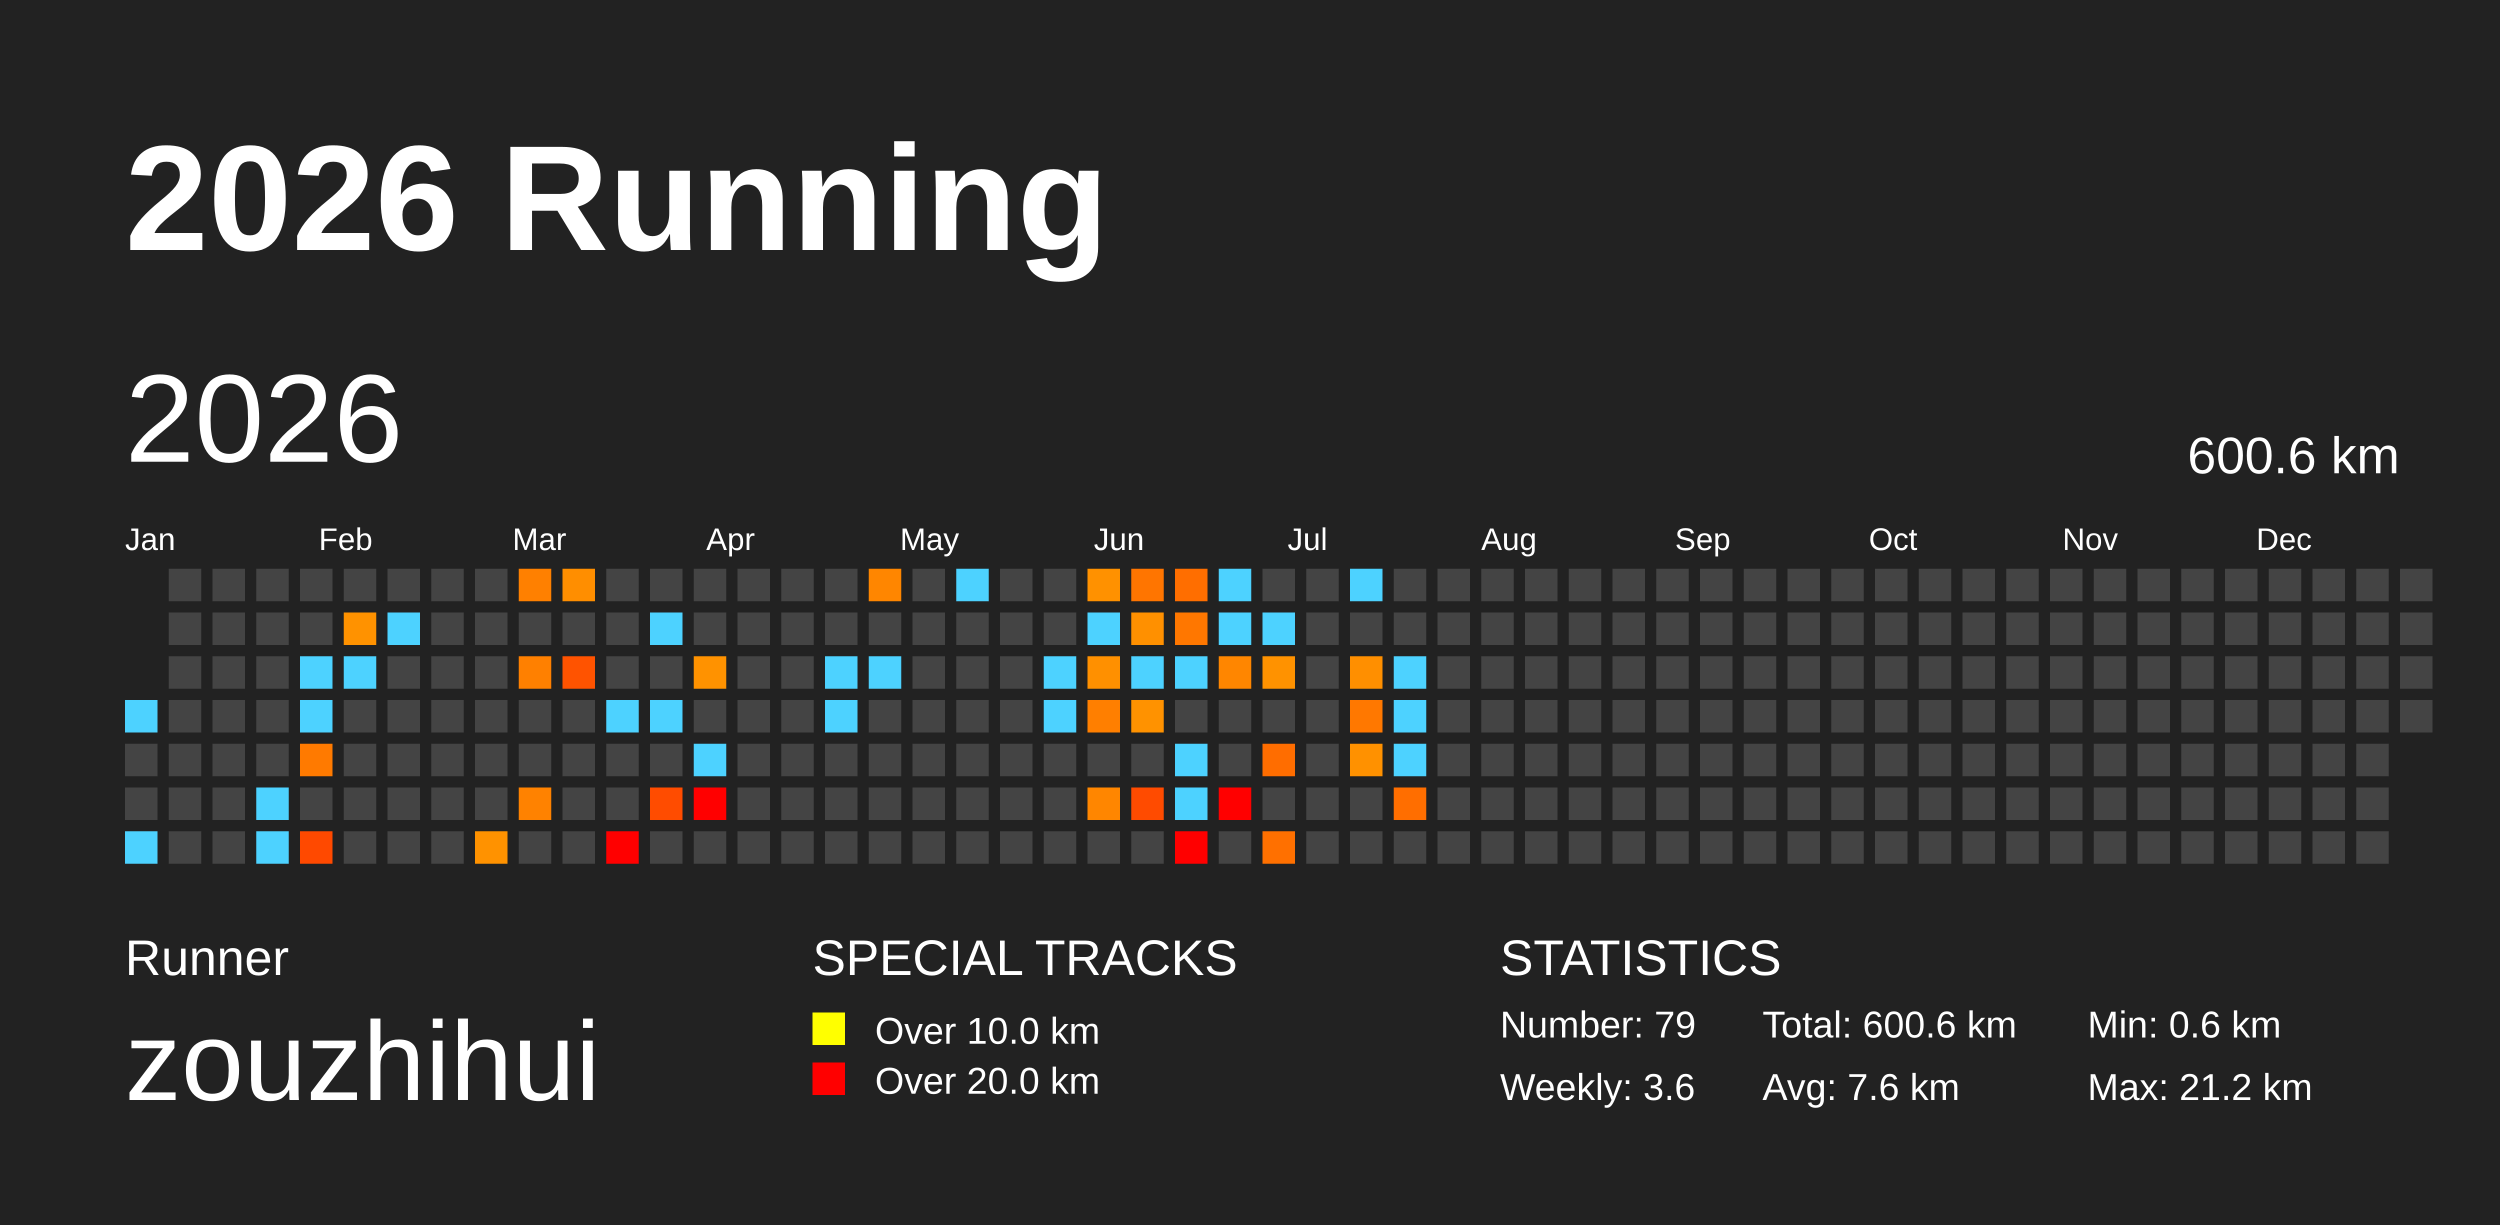
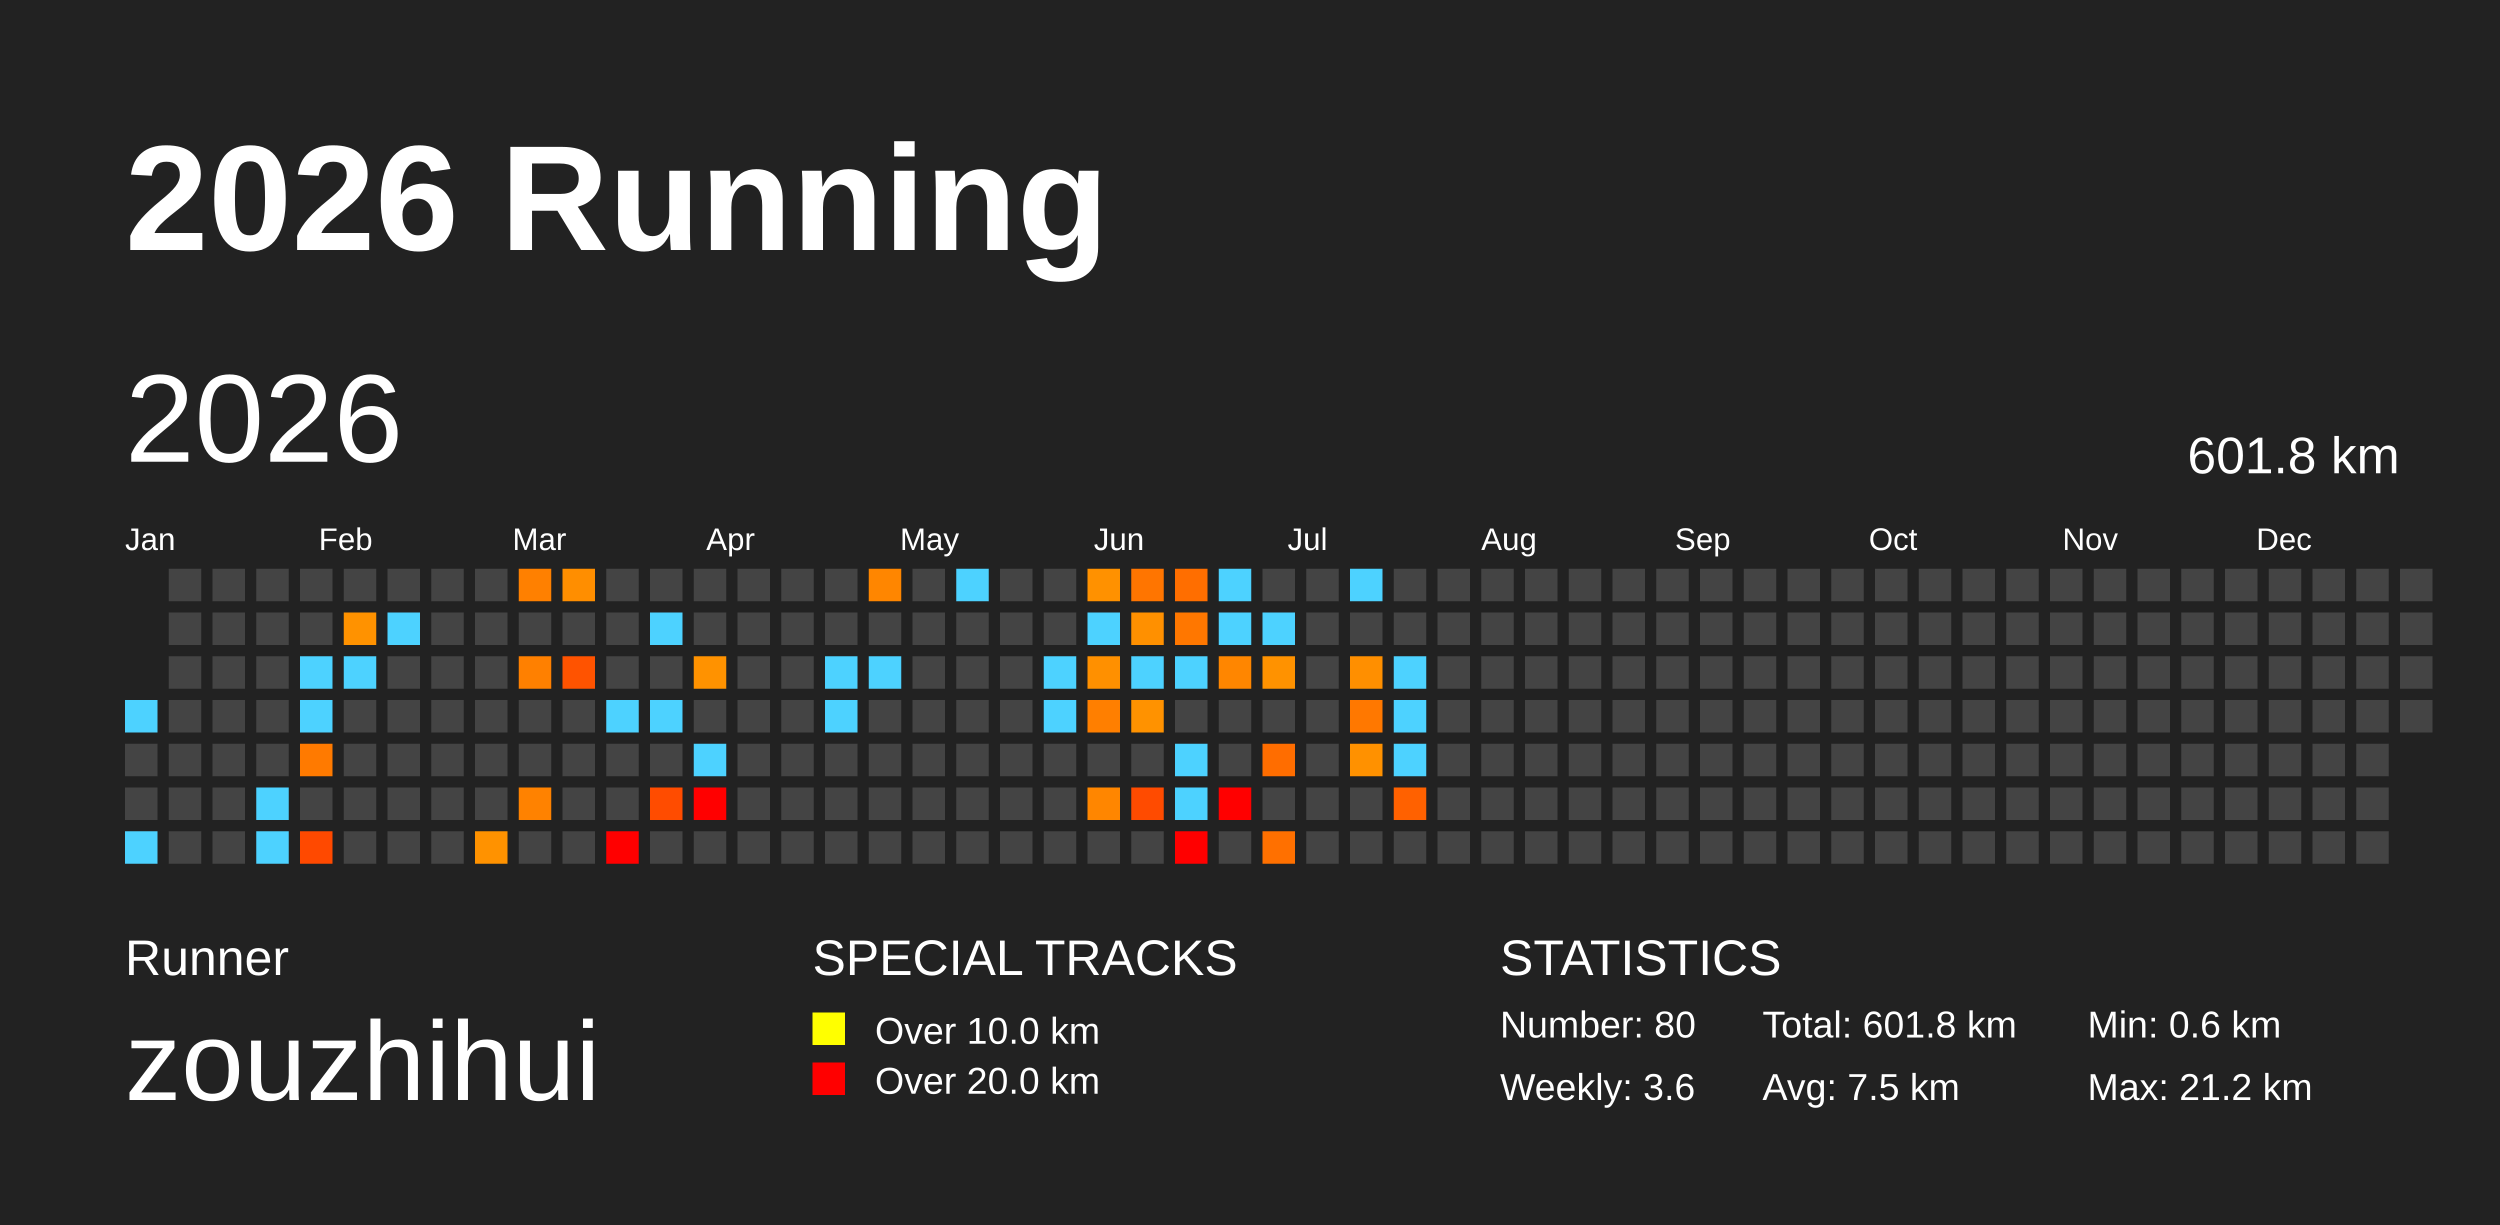
<svg xmlns="http://www.w3.org/2000/svg" baseProfile="full" height="98mm" version="1.1" viewBox="0,0,200,98" width="200mm">
  <defs />
  <rect fill="#222222" height="98" width="200" x="0" y="0" />
  <text fill="#FFFFFF" style="font-size:12px; font-family:Arial; font-weight:bold;" x="10" y="20">2026 Running</text>
  <text fill="#FFFFFF" style="font-size:4px; font-family:Arial" x="10" y="78">Runner</text>
  <text fill="#FFFFFF" style="font-size:9px; font-family:Arial" x="10" y="88">zouzhihui</text>
  <text fill="#FFFFFF" style="font-size:4px; font-family:Arial" x="65" y="78">SPECIAL TRACKS</text>
  <rect fill="yellow" height="2.6" width="2.6" x="65" y="81" />
  <text fill="#FFFFFF" style="font-size:3px; font-family:Arial" x="70" y="83.5">Over 10.0 km</text>
  <rect fill="red" height="2.6" width="2.6" x="65" y="85" />
  <text fill="#FFFFFF" style="font-size:3px; font-family:Arial" x="70" y="87.5">Over 20.0 km</text>
  <text fill="#FFFFFF" style="font-size:4px; font-family:Arial" x="120" y="78">STATISTICS</text>
-   <text fill="#FFFFFF" style="font-size:3px; font-family:Arial" x="120" y="83">Number: 79</text>
+   <text fill="#FFFFFF" style="font-size:3px; font-family:Arial" x="120" y="83">Number: 80</text>
  <text fill="#FFFFFF" style="font-size:3px; font-family:Arial" x="120" y="88">Weekly: 3.6</text>
-   <text fill="#FFFFFF" style="font-size:3px; font-family:Arial" x="141" y="83">Total: 600.6 km</text>
-   <text fill="#FFFFFF" style="font-size:3px; font-family:Arial" x="141" y="88">Avg: 7.6 km</text>
+   <text fill="#FFFFFF" style="font-size:3px; font-family:Arial" x="141" y="83">Total: 601.8 km</text>
+   <text fill="#FFFFFF" style="font-size:3px; font-family:Arial" x="141" y="88">Avg: 7.5 km</text>
  <text fill="#FFFFFF" style="font-size:3px; font-family:Arial" x="167" y="83">Min: 0.6 km</text>
  <text fill="#FFFFFF" style="font-size:3px; font-family:Arial" x="167" y="88">Max: 21.2 km</text>
  <text dominant-baseline="hanging" fill="#FFFFFF" style="font-size:10.0px; font-family:Arial;" x="10" y="30">2026</text>
-   <text dominant-baseline="hanging" fill="#FFFFFF" style="font-size:4.125px; font-family:Arial;" x="175" y="35">600.6 km</text>
+   <text dominant-baseline="hanging" fill="#FFFFFF" style="font-size:4.125px; font-family:Arial;" x="175" y="35">601.8 km</text>
  <text fill="#FFFFFF" style="font-size:2.5px; font-family:Arial" x="10.0" y="44">Jan</text>
  <text fill="#FFFFFF" style="font-size:2.5px; font-family:Arial" x="25.5" y="44">Feb</text>
  <text fill="#FFFFFF" style="font-size:2.5px; font-family:Arial" x="41.0" y="44">Mar</text>
  <text fill="#FFFFFF" style="font-size:2.5px; font-family:Arial" x="56.5" y="44">Apr</text>
  <text fill="#FFFFFF" style="font-size:2.5px; font-family:Arial" x="72.0" y="44">May</text>
  <text fill="#FFFFFF" style="font-size:2.5px; font-family:Arial" x="87.5" y="44">Jun</text>
  <text fill="#FFFFFF" style="font-size:2.5px; font-family:Arial" x="103.0" y="44">Jul</text>
  <text fill="#FFFFFF" style="font-size:2.5px; font-family:Arial" x="118.5" y="44">Aug</text>
  <text fill="#FFFFFF" style="font-size:2.5px; font-family:Arial" x="134.0" y="44">Sep</text>
  <text fill="#FFFFFF" style="font-size:2.5px; font-family:Arial" x="149.5" y="44">Oct</text>
  <text fill="#FFFFFF" style="font-size:2.5px; font-family:Arial" x="165.0" y="44">Nov</text>
  <text fill="#FFFFFF" style="font-size:2.5px; font-family:Arial" x="180.5" y="44">Dec</text>
  <rect fill="#4dd2ff" height="2.6" width="2.6" x="10.0" y="56.0" />
  <rect fill="#444444" height="2.6" width="2.6" x="10.0" y="59.5" />
  <rect fill="#444444" height="2.6" width="2.6" x="10.0" y="63.0" />
  <rect fill="#4dd2ff" height="2.6" width="2.6" x="10.0" y="66.5" />
  <rect fill="#444444" height="2.6" width="2.6" x="13.5" y="45.5" />
  <rect fill="#444444" height="2.6" width="2.6" x="13.5" y="49.0" />
  <rect fill="#444444" height="2.6" width="2.6" x="13.5" y="52.5" />
  <rect fill="#444444" height="2.6" width="2.6" x="13.5" y="56.0" />
  <rect fill="#444444" height="2.6" width="2.6" x="13.5" y="59.5" />
  <rect fill="#444444" height="2.6" width="2.6" x="13.5" y="63.0" />
  <rect fill="#444444" height="2.6" width="2.6" x="13.5" y="66.5" />
  <rect fill="#444444" height="2.6" width="2.6" x="17.0" y="45.5" />
  <rect fill="#444444" height="2.6" width="2.6" x="17.0" y="49.0" />
  <rect fill="#444444" height="2.6" width="2.6" x="17.0" y="52.5" />
  <rect fill="#444444" height="2.6" width="2.6" x="17.0" y="56.0" />
  <rect fill="#444444" height="2.6" width="2.6" x="17.0" y="59.5" />
  <rect fill="#444444" height="2.6" width="2.6" x="17.0" y="63.0" />
  <rect fill="#444444" height="2.6" width="2.6" x="17.0" y="66.5" />
  <rect fill="#444444" height="2.6" width="2.6" x="20.5" y="45.5" />
  <rect fill="#444444" height="2.6" width="2.6" x="20.5" y="49.0" />
  <rect fill="#444444" height="2.6" width="2.6" x="20.5" y="52.5" />
  <rect fill="#444444" height="2.6" width="2.6" x="20.5" y="56.0" />
  <rect fill="#444444" height="2.6" width="2.6" x="20.5" y="59.5" />
  <rect fill="#4dd2ff" height="2.6" width="2.6" x="20.5" y="63.0" />
  <rect fill="#4dd2ff" height="2.6" width="2.6" x="20.5" y="66.5" />
  <rect fill="#444444" height="2.6" width="2.6" x="24.0" y="45.5" />
  <rect fill="#444444" height="2.6" width="2.6" x="24.0" y="49.0" />
  <rect fill="#4dd2ff" height="2.6" width="2.6" x="24.0" y="52.5" />
  <rect fill="#4dd2ff" height="2.6" width="2.6" x="24.0" y="56.0" />
  <rect fill="#ff7a00" height="2.6" width="2.6" x="24.0" y="59.5" />
  <rect fill="#444444" height="2.6" width="2.6" x="24.0" y="63.0" />
  <rect fill="#ff4900" height="2.6" width="2.6" x="24.0" y="66.5" />
  <rect fill="#444444" height="2.6" width="2.6" x="27.5" y="45.5" />
  <rect fill="#ff9200" height="2.6" width="2.6" x="27.5" y="49.0" />
  <rect fill="#4dd2ff" height="2.6" width="2.6" x="27.5" y="52.5" />
  <rect fill="#444444" height="2.6" width="2.6" x="27.5" y="56.0" />
  <rect fill="#444444" height="2.6" width="2.6" x="27.5" y="59.5" />
  <rect fill="#444444" height="2.6" width="2.6" x="27.5" y="63.0" />
  <rect fill="#444444" height="2.6" width="2.6" x="27.5" y="66.5" />
  <rect fill="#444444" height="2.6" width="2.6" x="31.0" y="45.5" />
  <rect fill="#4dd2ff" height="2.6" width="2.6" x="31.0" y="49.0" />
  <rect fill="#444444" height="2.6" width="2.6" x="31.0" y="52.5" />
  <rect fill="#444444" height="2.6" width="2.6" x="31.0" y="56.0" />
  <rect fill="#444444" height="2.6" width="2.6" x="31.0" y="59.5" />
  <rect fill="#444444" height="2.6" width="2.6" x="31.0" y="63.0" />
  <rect fill="#444444" height="2.6" width="2.6" x="31.0" y="66.5" />
  <rect fill="#444444" height="2.6" width="2.6" x="34.5" y="45.5" />
  <rect fill="#444444" height="2.6" width="2.6" x="34.5" y="49.0" />
  <rect fill="#444444" height="2.6" width="2.6" x="34.5" y="52.5" />
  <rect fill="#444444" height="2.6" width="2.6" x="34.5" y="56.0" />
  <rect fill="#444444" height="2.6" width="2.6" x="34.5" y="59.5" />
  <rect fill="#444444" height="2.6" width="2.6" x="34.5" y="63.0" />
  <rect fill="#444444" height="2.6" width="2.6" x="34.5" y="66.5" />
  <rect fill="#444444" height="2.6" width="2.6" x="38.0" y="45.5" />
  <rect fill="#444444" height="2.6" width="2.6" x="38.0" y="49.0" />
  <rect fill="#444444" height="2.6" width="2.6" x="38.0" y="52.5" />
  <rect fill="#444444" height="2.6" width="2.6" x="38.0" y="56.0" />
  <rect fill="#444444" height="2.6" width="2.6" x="38.0" y="59.5" />
  <rect fill="#444444" height="2.6" width="2.6" x="38.0" y="63.0" />
  <rect fill="#ff9200" height="2.6" width="2.6" x="38.0" y="66.5" />
  <rect fill="#ff8000" height="2.6" width="2.6" x="41.5" y="45.5" />
  <rect fill="#444444" height="2.6" width="2.6" x="41.5" y="49.0" />
  <rect fill="#ff8000" height="2.6" width="2.6" x="41.5" y="52.5" />
  <rect fill="#444444" height="2.6" width="2.6" x="41.5" y="56.0" />
  <rect fill="#444444" height="2.6" width="2.6" x="41.5" y="59.5" />
  <rect fill="#ff8200" height="2.6" width="2.6" x="41.5" y="63.0" />
  <rect fill="#444444" height="2.6" width="2.6" x="41.5" y="66.5" />
  <rect fill="#ff8e00" height="2.6" width="2.6" x="45.0" y="45.5" />
  <rect fill="#444444" height="2.6" width="2.6" x="45.0" y="49.0" />
  <rect fill="#ff5300" height="2.6" width="2.6" x="45.0" y="52.5" />
  <rect fill="#444444" height="2.6" width="2.6" x="45.0" y="56.0" />
  <rect fill="#444444" height="2.6" width="2.6" x="45.0" y="59.5" />
  <rect fill="#444444" height="2.6" width="2.6" x="45.0" y="63.0" />
  <rect fill="#444444" height="2.6" width="2.6" x="45.0" y="66.5" />
  <rect fill="#444444" height="2.6" width="2.6" x="48.5" y="45.5" />
  <rect fill="#444444" height="2.6" width="2.6" x="48.5" y="49.0" />
  <rect fill="#444444" height="2.6" width="2.6" x="48.5" y="52.5" />
  <rect fill="#4dd2ff" height="2.6" width="2.6" x="48.5" y="56.0" />
  <rect fill="#444444" height="2.6" width="2.6" x="48.5" y="59.5" />
  <rect fill="#444444" height="2.6" width="2.6" x="48.5" y="63.0" />
  <rect fill="red" height="2.6" width="2.6" x="48.5" y="66.5" />
  <rect fill="#444444" height="2.6" width="2.6" x="52.0" y="45.5" />
  <rect fill="#4dd2ff" height="2.6" width="2.6" x="52.0" y="49.0" />
  <rect fill="#444444" height="2.6" width="2.6" x="52.0" y="52.5" />
  <rect fill="#4dd2ff" height="2.6" width="2.6" x="52.0" y="56.0" />
  <rect fill="#444444" height="2.6" width="2.6" x="52.0" y="59.5" />
  <rect fill="#ff4c00" height="2.6" width="2.6" x="52.0" y="63.0" />
  <rect fill="#444444" height="2.6" width="2.6" x="52.0" y="66.5" />
  <rect fill="#444444" height="2.6" width="2.6" x="55.5" y="45.5" />
  <rect fill="#444444" height="2.6" width="2.6" x="55.5" y="49.0" />
  <rect fill="#ff9200" height="2.6" width="2.6" x="55.5" y="52.5" />
  <rect fill="#444444" height="2.6" width="2.6" x="55.5" y="56.0" />
  <rect fill="#4dd2ff" height="2.6" width="2.6" x="55.5" y="59.5" />
  <rect fill="red" height="2.6" width="2.6" x="55.5" y="63.0" />
  <rect fill="#444444" height="2.6" width="2.6" x="55.5" y="66.5" />
  <rect fill="#444444" height="2.6" width="2.6" x="59.0" y="45.5" />
  <rect fill="#444444" height="2.6" width="2.6" x="59.0" y="49.0" />
  <rect fill="#444444" height="2.6" width="2.6" x="59.0" y="52.5" />
  <rect fill="#444444" height="2.6" width="2.6" x="59.0" y="56.0" />
  <rect fill="#444444" height="2.6" width="2.6" x="59.0" y="59.5" />
  <rect fill="#444444" height="2.6" width="2.6" x="59.0" y="63.0" />
  <rect fill="#444444" height="2.6" width="2.6" x="59.0" y="66.5" />
  <rect fill="#444444" height="2.6" width="2.6" x="62.5" y="45.5" />
  <rect fill="#444444" height="2.6" width="2.6" x="62.5" y="49.0" />
  <rect fill="#444444" height="2.6" width="2.6" x="62.5" y="52.5" />
  <rect fill="#444444" height="2.6" width="2.6" x="62.5" y="56.0" />
  <rect fill="#444444" height="2.6" width="2.6" x="62.5" y="59.5" />
  <rect fill="#444444" height="2.6" width="2.6" x="62.5" y="63.0" />
  <rect fill="#444444" height="2.6" width="2.6" x="62.5" y="66.5" />
  <rect fill="#444444" height="2.6" width="2.6" x="66.0" y="45.5" />
  <rect fill="#444444" height="2.6" width="2.6" x="66.0" y="49.0" />
  <rect fill="#4dd2ff" height="2.6" width="2.6" x="66.0" y="52.5" />
  <rect fill="#4dd2ff" height="2.6" width="2.6" x="66.0" y="56.0" />
  <rect fill="#444444" height="2.6" width="2.6" x="66.0" y="59.5" />
  <rect fill="#444444" height="2.6" width="2.6" x="66.0" y="63.0" />
  <rect fill="#444444" height="2.6" width="2.6" x="66.0" y="66.5" />
  <rect fill="#ff8600" height="2.6" width="2.6" x="69.5" y="45.5" />
  <rect fill="#444444" height="2.6" width="2.6" x="69.5" y="49.0" />
  <rect fill="#4dd2ff" height="2.6" width="2.6" x="69.5" y="52.5" />
  <rect fill="#444444" height="2.6" width="2.6" x="69.5" y="56.0" />
  <rect fill="#444444" height="2.6" width="2.6" x="69.5" y="59.5" />
  <rect fill="#444444" height="2.6" width="2.6" x="69.5" y="63.0" />
  <rect fill="#444444" height="2.6" width="2.6" x="69.5" y="66.5" />
  <rect fill="#444444" height="2.6" width="2.6" x="73.0" y="45.5" />
  <rect fill="#444444" height="2.6" width="2.6" x="73.0" y="49.0" />
  <rect fill="#444444" height="2.6" width="2.6" x="73.0" y="52.5" />
  <rect fill="#444444" height="2.6" width="2.6" x="73.0" y="56.0" />
  <rect fill="#444444" height="2.6" width="2.6" x="73.0" y="59.5" />
  <rect fill="#444444" height="2.6" width="2.6" x="73.0" y="63.0" />
  <rect fill="#444444" height="2.6" width="2.6" x="73.0" y="66.5" />
  <rect fill="#4dd2ff" height="2.6" width="2.6" x="76.5" y="45.5" />
  <rect fill="#444444" height="2.6" width="2.6" x="76.5" y="49.0" />
  <rect fill="#444444" height="2.6" width="2.6" x="76.5" y="52.5" />
  <rect fill="#444444" height="2.6" width="2.6" x="76.5" y="56.0" />
  <rect fill="#444444" height="2.6" width="2.6" x="76.5" y="59.5" />
  <rect fill="#444444" height="2.6" width="2.6" x="76.5" y="63.0" />
  <rect fill="#444444" height="2.6" width="2.6" x="76.5" y="66.5" />
  <rect fill="#444444" height="2.6" width="2.6" x="80.0" y="45.5" />
  <rect fill="#444444" height="2.6" width="2.6" x="80.0" y="49.0" />
  <rect fill="#444444" height="2.6" width="2.6" x="80.0" y="52.5" />
  <rect fill="#444444" height="2.6" width="2.6" x="80.0" y="56.0" />
  <rect fill="#444444" height="2.6" width="2.6" x="80.0" y="59.5" />
  <rect fill="#444444" height="2.6" width="2.6" x="80.0" y="63.0" />
  <rect fill="#444444" height="2.6" width="2.6" x="80.0" y="66.5" />
  <rect fill="#444444" height="2.6" width="2.6" x="83.5" y="45.5" />
  <rect fill="#444444" height="2.6" width="2.6" x="83.5" y="49.0" />
  <rect fill="#4dd2ff" height="2.6" width="2.6" x="83.5" y="52.5" />
  <rect fill="#4dd2ff" height="2.6" width="2.6" x="83.5" y="56.0" />
  <rect fill="#444444" height="2.6" width="2.6" x="83.5" y="59.5" />
  <rect fill="#444444" height="2.6" width="2.6" x="83.5" y="63.0" />
  <rect fill="#444444" height="2.6" width="2.6" x="83.5" y="66.5" />
  <rect fill="#ff9100" height="2.6" width="2.6" x="87.0" y="45.5" />
  <rect fill="#4dd2ff" height="2.6" width="2.6" x="87.0" y="49.0" />
  <rect fill="#ff9000" height="2.6" width="2.6" x="87.0" y="52.5" />
  <rect fill="#ff7f00" height="2.6" width="2.6" x="87.0" y="56.0" />
  <rect fill="#444444" height="2.6" width="2.6" x="87.0" y="59.5" />
  <rect fill="#ff8600" height="2.6" width="2.6" x="87.0" y="63.0" />
  <rect fill="#444444" height="2.6" width="2.6" x="87.0" y="66.5" />
  <rect fill="#ff7500" height="2.6" width="2.6" x="90.5" y="45.5" />
  <rect fill="#ff9000" height="2.6" width="2.6" x="90.5" y="49.0" />
  <rect fill="#4dd2ff" height="2.6" width="2.6" x="90.5" y="52.5" />
  <rect fill="#ff9200" height="2.6" width="2.6" x="90.5" y="56.0" />
  <rect fill="#444444" height="2.6" width="2.6" x="90.5" y="59.5" />
  <rect fill="#ff4b00" height="2.6" width="2.6" x="90.5" y="63.0" />
  <rect fill="#444444" height="2.6" width="2.6" x="90.5" y="66.5" />
  <rect fill="#ff6e00" height="2.6" width="2.6" x="94.0" y="45.5" />
  <rect fill="#ff7700" height="2.6" width="2.6" x="94.0" y="49.0" />
  <rect fill="#4dd2ff" height="2.6" width="2.6" x="94.0" y="52.5" />
  <rect fill="#444444" height="2.6" width="2.6" x="94.0" y="56.0" />
  <rect fill="#4dd2ff" height="2.6" width="2.6" x="94.0" y="59.5" />
  <rect fill="#4dd2ff" height="2.6" width="2.6" x="94.0" y="63.0" />
  <rect fill="red" height="2.6" width="2.6" x="94.0" y="66.5" />
  <rect fill="#4dd2ff" height="2.6" width="2.6" x="97.5" y="45.5" />
  <rect fill="#4dd2ff" height="2.6" width="2.6" x="97.5" y="49.0" />
  <rect fill="#ff8600" height="2.6" width="2.6" x="97.5" y="52.5" />
  <rect fill="#444444" height="2.6" width="2.6" x="97.5" y="56.0" />
  <rect fill="#444444" height="2.6" width="2.6" x="97.5" y="59.5" />
  <rect fill="red" height="2.6" width="2.6" x="97.5" y="63.0" />
  <rect fill="#444444" height="2.6" width="2.6" x="97.5" y="66.5" />
  <rect fill="#444444" height="2.6" width="2.6" x="101.0" y="45.5" />
  <rect fill="#4dd2ff" height="2.6" width="2.6" x="101.0" y="49.0" />
  <rect fill="#ff9200" height="2.6" width="2.6" x="101.0" y="52.5" />
  <rect fill="#444444" height="2.6" width="2.6" x="101.0" y="56.0" />
  <rect fill="#ff6d00" height="2.6" width="2.6" x="101.0" y="59.5" />
  <rect fill="#444444" height="2.6" width="2.6" x="101.0" y="63.0" />
  <rect fill="#ff7000" height="2.6" width="2.6" x="101.0" y="66.5" />
  <rect fill="#444444" height="2.6" width="2.6" x="104.5" y="45.5" />
  <rect fill="#444444" height="2.6" width="2.6" x="104.5" y="49.0" />
  <rect fill="#444444" height="2.6" width="2.6" x="104.5" y="52.5" />
  <rect fill="#444444" height="2.6" width="2.6" x="104.5" y="56.0" />
  <rect fill="#444444" height="2.6" width="2.6" x="104.5" y="59.5" />
  <rect fill="#444444" height="2.6" width="2.6" x="104.5" y="63.0" />
  <rect fill="#444444" height="2.6" width="2.6" x="104.5" y="66.5" />
  <rect fill="#4dd2ff" height="2.6" width="2.6" x="108.0" y="45.5" />
  <rect fill="#444444" height="2.6" width="2.6" x="108.0" y="49.0" />
  <rect fill="#ff8f00" height="2.6" width="2.6" x="108.0" y="52.5" />
  <rect fill="#ff7800" height="2.6" width="2.6" x="108.0" y="56.0" />
  <rect fill="#ff9100" height="2.6" width="2.6" x="108.0" y="59.5" />
  <rect fill="#444444" height="2.6" width="2.6" x="108.0" y="63.0" />
  <rect fill="#444444" height="2.6" width="2.6" x="108.0" y="66.5" />
  <rect fill="#444444" height="2.6" width="2.6" x="111.5" y="45.5" />
  <rect fill="#444444" height="2.6" width="2.6" x="111.5" y="49.0" />
  <rect fill="#4dd2ff" height="2.6" width="2.6" x="111.5" y="52.5" />
  <rect fill="#4dd2ff" height="2.6" width="2.6" x="111.5" y="56.0" />
  <rect fill="#4dd2ff" height="2.6" width="2.6" x="111.5" y="59.5" />
-   <rect fill="#ff6e00" height="2.6" width="2.6" x="111.5" y="63.0" />
+   <rect fill="#ff6100" height="2.6" width="2.6" x="111.5" y="63.0" />
  <rect fill="#444444" height="2.6" width="2.6" x="111.5" y="66.5" />
  <rect fill="#444444" height="2.6" width="2.6" x="115.0" y="45.5" />
  <rect fill="#444444" height="2.6" width="2.6" x="115.0" y="49.0" />
  <rect fill="#444444" height="2.6" width="2.6" x="115.0" y="52.5" />
  <rect fill="#444444" height="2.6" width="2.6" x="115.0" y="56.0" />
  <rect fill="#444444" height="2.6" width="2.6" x="115.0" y="59.5" />
  <rect fill="#444444" height="2.6" width="2.6" x="115.0" y="63.0" />
  <rect fill="#444444" height="2.6" width="2.6" x="115.0" y="66.5" />
  <rect fill="#444444" height="2.6" width="2.6" x="118.5" y="45.5" />
  <rect fill="#444444" height="2.6" width="2.6" x="118.5" y="49.0" />
  <rect fill="#444444" height="2.6" width="2.6" x="118.5" y="52.5" />
  <rect fill="#444444" height="2.6" width="2.6" x="118.5" y="56.0" />
  <rect fill="#444444" height="2.6" width="2.6" x="118.5" y="59.5" />
  <rect fill="#444444" height="2.6" width="2.6" x="118.5" y="63.0" />
  <rect fill="#444444" height="2.6" width="2.6" x="118.5" y="66.5" />
  <rect fill="#444444" height="2.6" width="2.6" x="122.0" y="45.5" />
  <rect fill="#444444" height="2.6" width="2.6" x="122.0" y="49.0" />
  <rect fill="#444444" height="2.6" width="2.6" x="122.0" y="52.5" />
  <rect fill="#444444" height="2.6" width="2.6" x="122.0" y="56.0" />
  <rect fill="#444444" height="2.6" width="2.6" x="122.0" y="59.5" />
  <rect fill="#444444" height="2.6" width="2.6" x="122.0" y="63.0" />
  <rect fill="#444444" height="2.6" width="2.6" x="122.0" y="66.5" />
  <rect fill="#444444" height="2.6" width="2.6" x="125.5" y="45.5" />
  <rect fill="#444444" height="2.6" width="2.6" x="125.5" y="49.0" />
  <rect fill="#444444" height="2.6" width="2.6" x="125.5" y="52.5" />
  <rect fill="#444444" height="2.6" width="2.6" x="125.5" y="56.0" />
  <rect fill="#444444" height="2.6" width="2.6" x="125.5" y="59.5" />
  <rect fill="#444444" height="2.6" width="2.6" x="125.5" y="63.0" />
  <rect fill="#444444" height="2.6" width="2.6" x="125.5" y="66.5" />
  <rect fill="#444444" height="2.6" width="2.6" x="129.0" y="45.5" />
  <rect fill="#444444" height="2.6" width="2.6" x="129.0" y="49.0" />
  <rect fill="#444444" height="2.6" width="2.6" x="129.0" y="52.5" />
  <rect fill="#444444" height="2.6" width="2.6" x="129.0" y="56.0" />
  <rect fill="#444444" height="2.6" width="2.6" x="129.0" y="59.5" />
  <rect fill="#444444" height="2.6" width="2.6" x="129.0" y="63.0" />
  <rect fill="#444444" height="2.6" width="2.6" x="129.0" y="66.5" />
  <rect fill="#444444" height="2.6" width="2.6" x="132.5" y="45.5" />
  <rect fill="#444444" height="2.6" width="2.6" x="132.5" y="49.0" />
  <rect fill="#444444" height="2.6" width="2.6" x="132.5" y="52.5" />
  <rect fill="#444444" height="2.6" width="2.6" x="132.5" y="56.0" />
  <rect fill="#444444" height="2.6" width="2.6" x="132.5" y="59.5" />
  <rect fill="#444444" height="2.6" width="2.6" x="132.5" y="63.0" />
  <rect fill="#444444" height="2.6" width="2.6" x="132.5" y="66.5" />
  <rect fill="#444444" height="2.6" width="2.6" x="136.0" y="45.5" />
  <rect fill="#444444" height="2.6" width="2.6" x="136.0" y="49.0" />
  <rect fill="#444444" height="2.6" width="2.6" x="136.0" y="52.5" />
  <rect fill="#444444" height="2.6" width="2.6" x="136.0" y="56.0" />
  <rect fill="#444444" height="2.6" width="2.6" x="136.0" y="59.5" />
  <rect fill="#444444" height="2.6" width="2.6" x="136.0" y="63.0" />
  <rect fill="#444444" height="2.6" width="2.6" x="136.0" y="66.5" />
  <rect fill="#444444" height="2.6" width="2.6" x="139.5" y="45.5" />
  <rect fill="#444444" height="2.6" width="2.6" x="139.5" y="49.0" />
  <rect fill="#444444" height="2.6" width="2.6" x="139.5" y="52.5" />
  <rect fill="#444444" height="2.6" width="2.6" x="139.5" y="56.0" />
  <rect fill="#444444" height="2.6" width="2.6" x="139.5" y="59.5" />
  <rect fill="#444444" height="2.6" width="2.6" x="139.5" y="63.0" />
  <rect fill="#444444" height="2.6" width="2.6" x="139.5" y="66.5" />
  <rect fill="#444444" height="2.6" width="2.6" x="143.0" y="45.5" />
  <rect fill="#444444" height="2.6" width="2.6" x="143.0" y="49.0" />
  <rect fill="#444444" height="2.6" width="2.6" x="143.0" y="52.5" />
  <rect fill="#444444" height="2.6" width="2.6" x="143.0" y="56.0" />
  <rect fill="#444444" height="2.6" width="2.6" x="143.0" y="59.5" />
  <rect fill="#444444" height="2.6" width="2.6" x="143.0" y="63.0" />
  <rect fill="#444444" height="2.6" width="2.6" x="143.0" y="66.5" />
  <rect fill="#444444" height="2.6" width="2.6" x="146.5" y="45.5" />
  <rect fill="#444444" height="2.6" width="2.6" x="146.5" y="49.0" />
  <rect fill="#444444" height="2.6" width="2.6" x="146.5" y="52.5" />
  <rect fill="#444444" height="2.6" width="2.6" x="146.5" y="56.0" />
  <rect fill="#444444" height="2.6" width="2.6" x="146.5" y="59.5" />
  <rect fill="#444444" height="2.6" width="2.6" x="146.5" y="63.0" />
  <rect fill="#444444" height="2.6" width="2.6" x="146.5" y="66.5" />
  <rect fill="#444444" height="2.6" width="2.6" x="150.0" y="45.5" />
  <rect fill="#444444" height="2.6" width="2.6" x="150.0" y="49.0" />
  <rect fill="#444444" height="2.6" width="2.6" x="150.0" y="52.5" />
  <rect fill="#444444" height="2.6" width="2.6" x="150.0" y="56.0" />
  <rect fill="#444444" height="2.6" width="2.6" x="150.0" y="59.5" />
  <rect fill="#444444" height="2.6" width="2.6" x="150.0" y="63.0" />
  <rect fill="#444444" height="2.6" width="2.6" x="150.0" y="66.5" />
  <rect fill="#444444" height="2.6" width="2.6" x="153.5" y="45.5" />
  <rect fill="#444444" height="2.6" width="2.6" x="153.5" y="49.0" />
  <rect fill="#444444" height="2.6" width="2.6" x="153.5" y="52.5" />
  <rect fill="#444444" height="2.6" width="2.6" x="153.5" y="56.0" />
  <rect fill="#444444" height="2.6" width="2.6" x="153.5" y="59.5" />
  <rect fill="#444444" height="2.6" width="2.6" x="153.5" y="63.0" />
  <rect fill="#444444" height="2.6" width="2.6" x="153.5" y="66.5" />
  <rect fill="#444444" height="2.6" width="2.6" x="157.0" y="45.5" />
  <rect fill="#444444" height="2.6" width="2.6" x="157.0" y="49.0" />
  <rect fill="#444444" height="2.6" width="2.6" x="157.0" y="52.5" />
  <rect fill="#444444" height="2.6" width="2.6" x="157.0" y="56.0" />
  <rect fill="#444444" height="2.6" width="2.6" x="157.0" y="59.5" />
  <rect fill="#444444" height="2.6" width="2.6" x="157.0" y="63.0" />
  <rect fill="#444444" height="2.6" width="2.6" x="157.0" y="66.5" />
  <rect fill="#444444" height="2.6" width="2.6" x="160.5" y="45.5" />
  <rect fill="#444444" height="2.6" width="2.6" x="160.5" y="49.0" />
  <rect fill="#444444" height="2.6" width="2.6" x="160.5" y="52.5" />
  <rect fill="#444444" height="2.6" width="2.6" x="160.5" y="56.0" />
  <rect fill="#444444" height="2.6" width="2.6" x="160.5" y="59.5" />
  <rect fill="#444444" height="2.6" width="2.6" x="160.5" y="63.0" />
  <rect fill="#444444" height="2.6" width="2.6" x="160.5" y="66.5" />
  <rect fill="#444444" height="2.6" width="2.6" x="164.0" y="45.5" />
  <rect fill="#444444" height="2.6" width="2.6" x="164.0" y="49.0" />
  <rect fill="#444444" height="2.6" width="2.6" x="164.0" y="52.5" />
  <rect fill="#444444" height="2.6" width="2.6" x="164.0" y="56.0" />
  <rect fill="#444444" height="2.6" width="2.6" x="164.0" y="59.5" />
  <rect fill="#444444" height="2.6" width="2.6" x="164.0" y="63.0" />
  <rect fill="#444444" height="2.6" width="2.6" x="164.0" y="66.5" />
  <rect fill="#444444" height="2.6" width="2.6" x="167.5" y="45.5" />
  <rect fill="#444444" height="2.6" width="2.6" x="167.5" y="49.0" />
  <rect fill="#444444" height="2.6" width="2.6" x="167.5" y="52.5" />
  <rect fill="#444444" height="2.6" width="2.6" x="167.5" y="56.0" />
  <rect fill="#444444" height="2.6" width="2.6" x="167.5" y="59.5" />
  <rect fill="#444444" height="2.6" width="2.6" x="167.5" y="63.0" />
  <rect fill="#444444" height="2.6" width="2.6" x="167.5" y="66.5" />
  <rect fill="#444444" height="2.6" width="2.6" x="171.0" y="45.5" />
  <rect fill="#444444" height="2.6" width="2.6" x="171.0" y="49.0" />
  <rect fill="#444444" height="2.6" width="2.6" x="171.0" y="52.5" />
  <rect fill="#444444" height="2.6" width="2.6" x="171.0" y="56.0" />
  <rect fill="#444444" height="2.6" width="2.6" x="171.0" y="59.5" />
  <rect fill="#444444" height="2.6" width="2.6" x="171.0" y="63.0" />
  <rect fill="#444444" height="2.6" width="2.6" x="171.0" y="66.5" />
  <rect fill="#444444" height="2.6" width="2.6" x="174.5" y="45.5" />
  <rect fill="#444444" height="2.6" width="2.6" x="174.5" y="49.0" />
  <rect fill="#444444" height="2.6" width="2.6" x="174.5" y="52.5" />
  <rect fill="#444444" height="2.6" width="2.6" x="174.5" y="56.0" />
  <rect fill="#444444" height="2.6" width="2.6" x="174.5" y="59.5" />
  <rect fill="#444444" height="2.6" width="2.6" x="174.5" y="63.0" />
  <rect fill="#444444" height="2.6" width="2.6" x="174.5" y="66.5" />
  <rect fill="#444444" height="2.6" width="2.6" x="178.0" y="45.5" />
  <rect fill="#444444" height="2.6" width="2.6" x="178.0" y="49.0" />
  <rect fill="#444444" height="2.6" width="2.6" x="178.0" y="52.5" />
  <rect fill="#444444" height="2.6" width="2.6" x="178.0" y="56.0" />
  <rect fill="#444444" height="2.6" width="2.6" x="178.0" y="59.5" />
  <rect fill="#444444" height="2.6" width="2.6" x="178.0" y="63.0" />
  <rect fill="#444444" height="2.6" width="2.6" x="178.0" y="66.5" />
  <rect fill="#444444" height="2.6" width="2.6" x="181.5" y="45.5" />
  <rect fill="#444444" height="2.6" width="2.6" x="181.5" y="49.0" />
  <rect fill="#444444" height="2.6" width="2.6" x="181.5" y="52.5" />
  <rect fill="#444444" height="2.6" width="2.6" x="181.5" y="56.0" />
  <rect fill="#444444" height="2.6" width="2.6" x="181.5" y="59.5" />
  <rect fill="#444444" height="2.6" width="2.6" x="181.5" y="63.0" />
  <rect fill="#444444" height="2.6" width="2.6" x="181.5" y="66.5" />
  <rect fill="#444444" height="2.6" width="2.6" x="185.0" y="45.5" />
  <rect fill="#444444" height="2.6" width="2.6" x="185.0" y="49.0" />
  <rect fill="#444444" height="2.6" width="2.6" x="185.0" y="52.5" />
  <rect fill="#444444" height="2.6" width="2.6" x="185.0" y="56.0" />
  <rect fill="#444444" height="2.6" width="2.6" x="185.0" y="59.5" />
  <rect fill="#444444" height="2.6" width="2.6" x="185.0" y="63.0" />
  <rect fill="#444444" height="2.6" width="2.6" x="185.0" y="66.5" />
  <rect fill="#444444" height="2.6" width="2.6" x="188.5" y="45.5" />
  <rect fill="#444444" height="2.6" width="2.6" x="188.5" y="49.0" />
  <rect fill="#444444" height="2.6" width="2.6" x="188.5" y="52.5" />
  <rect fill="#444444" height="2.6" width="2.6" x="188.5" y="56.0" />
  <rect fill="#444444" height="2.6" width="2.6" x="188.5" y="59.5" />
  <rect fill="#444444" height="2.6" width="2.6" x="188.5" y="63.0" />
  <rect fill="#444444" height="2.6" width="2.6" x="188.5" y="66.5" />
  <rect fill="#444444" height="2.6" width="2.6" x="192.0" y="45.5" />
  <rect fill="#444444" height="2.6" width="2.6" x="192.0" y="49.0" />
  <rect fill="#444444" height="2.6" width="2.6" x="192.0" y="52.5" />
  <rect fill="#444444" height="2.6" width="2.6" x="192.0" y="56.0" />
</svg>
